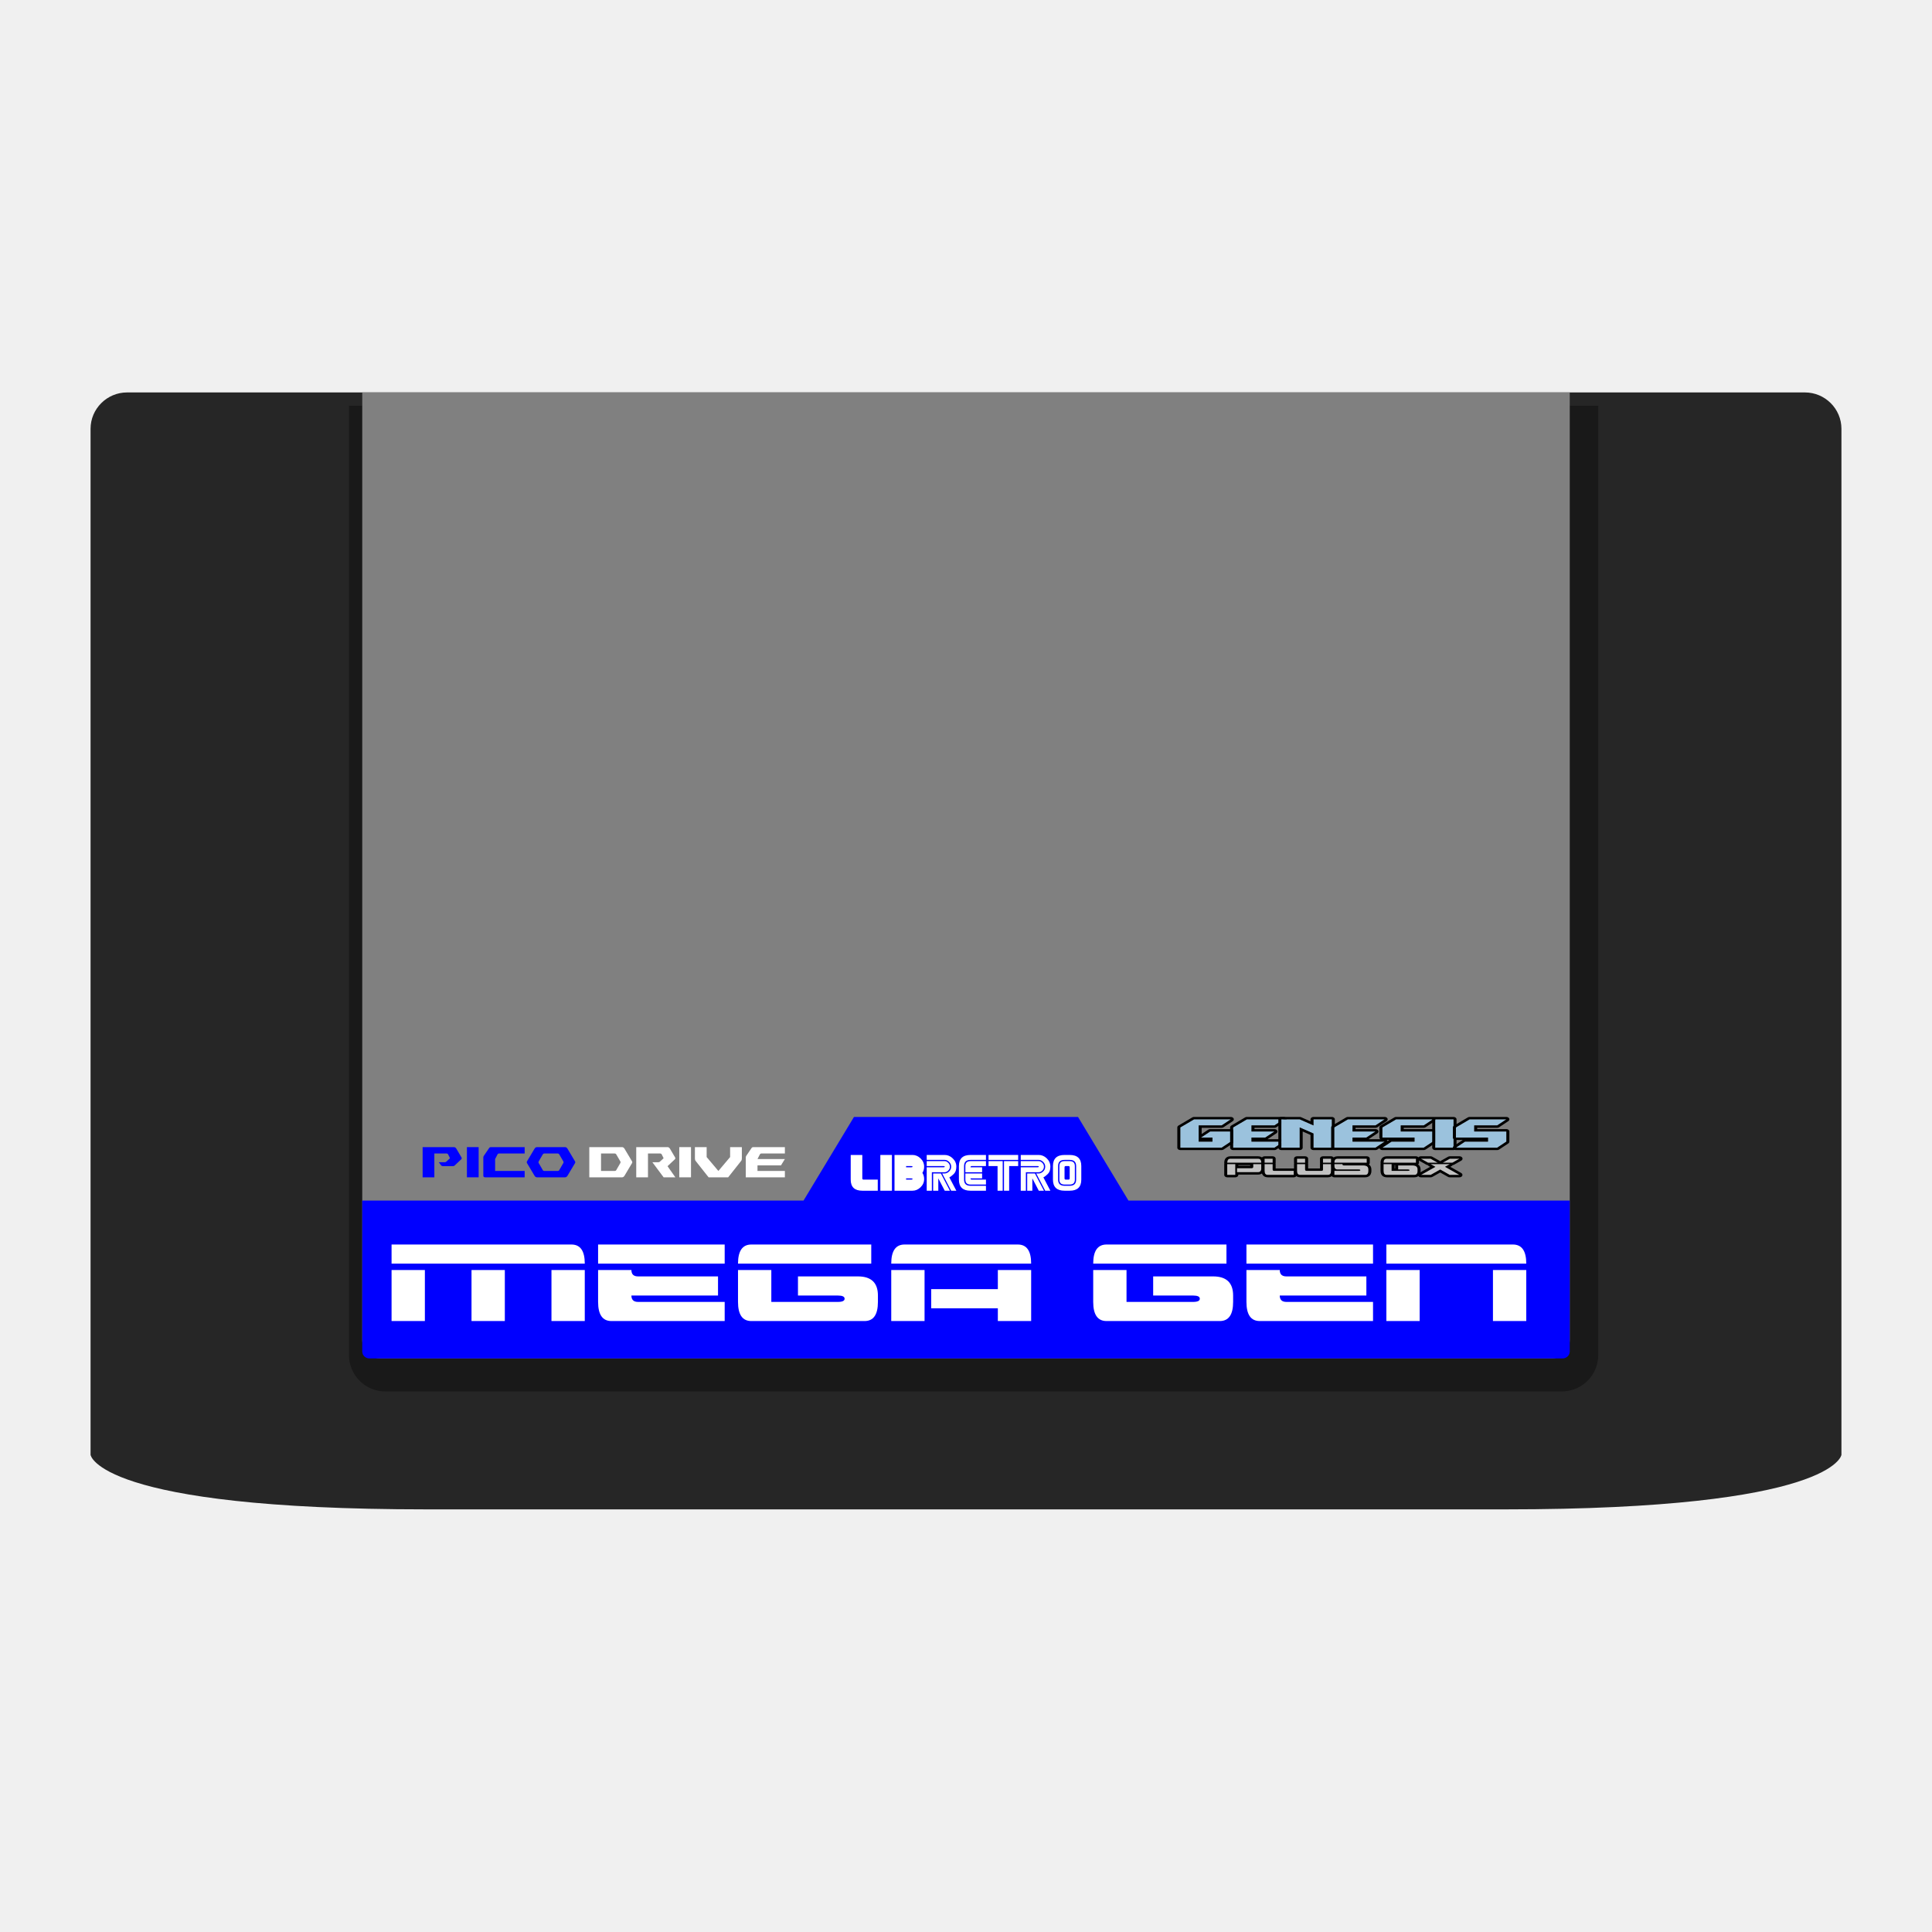
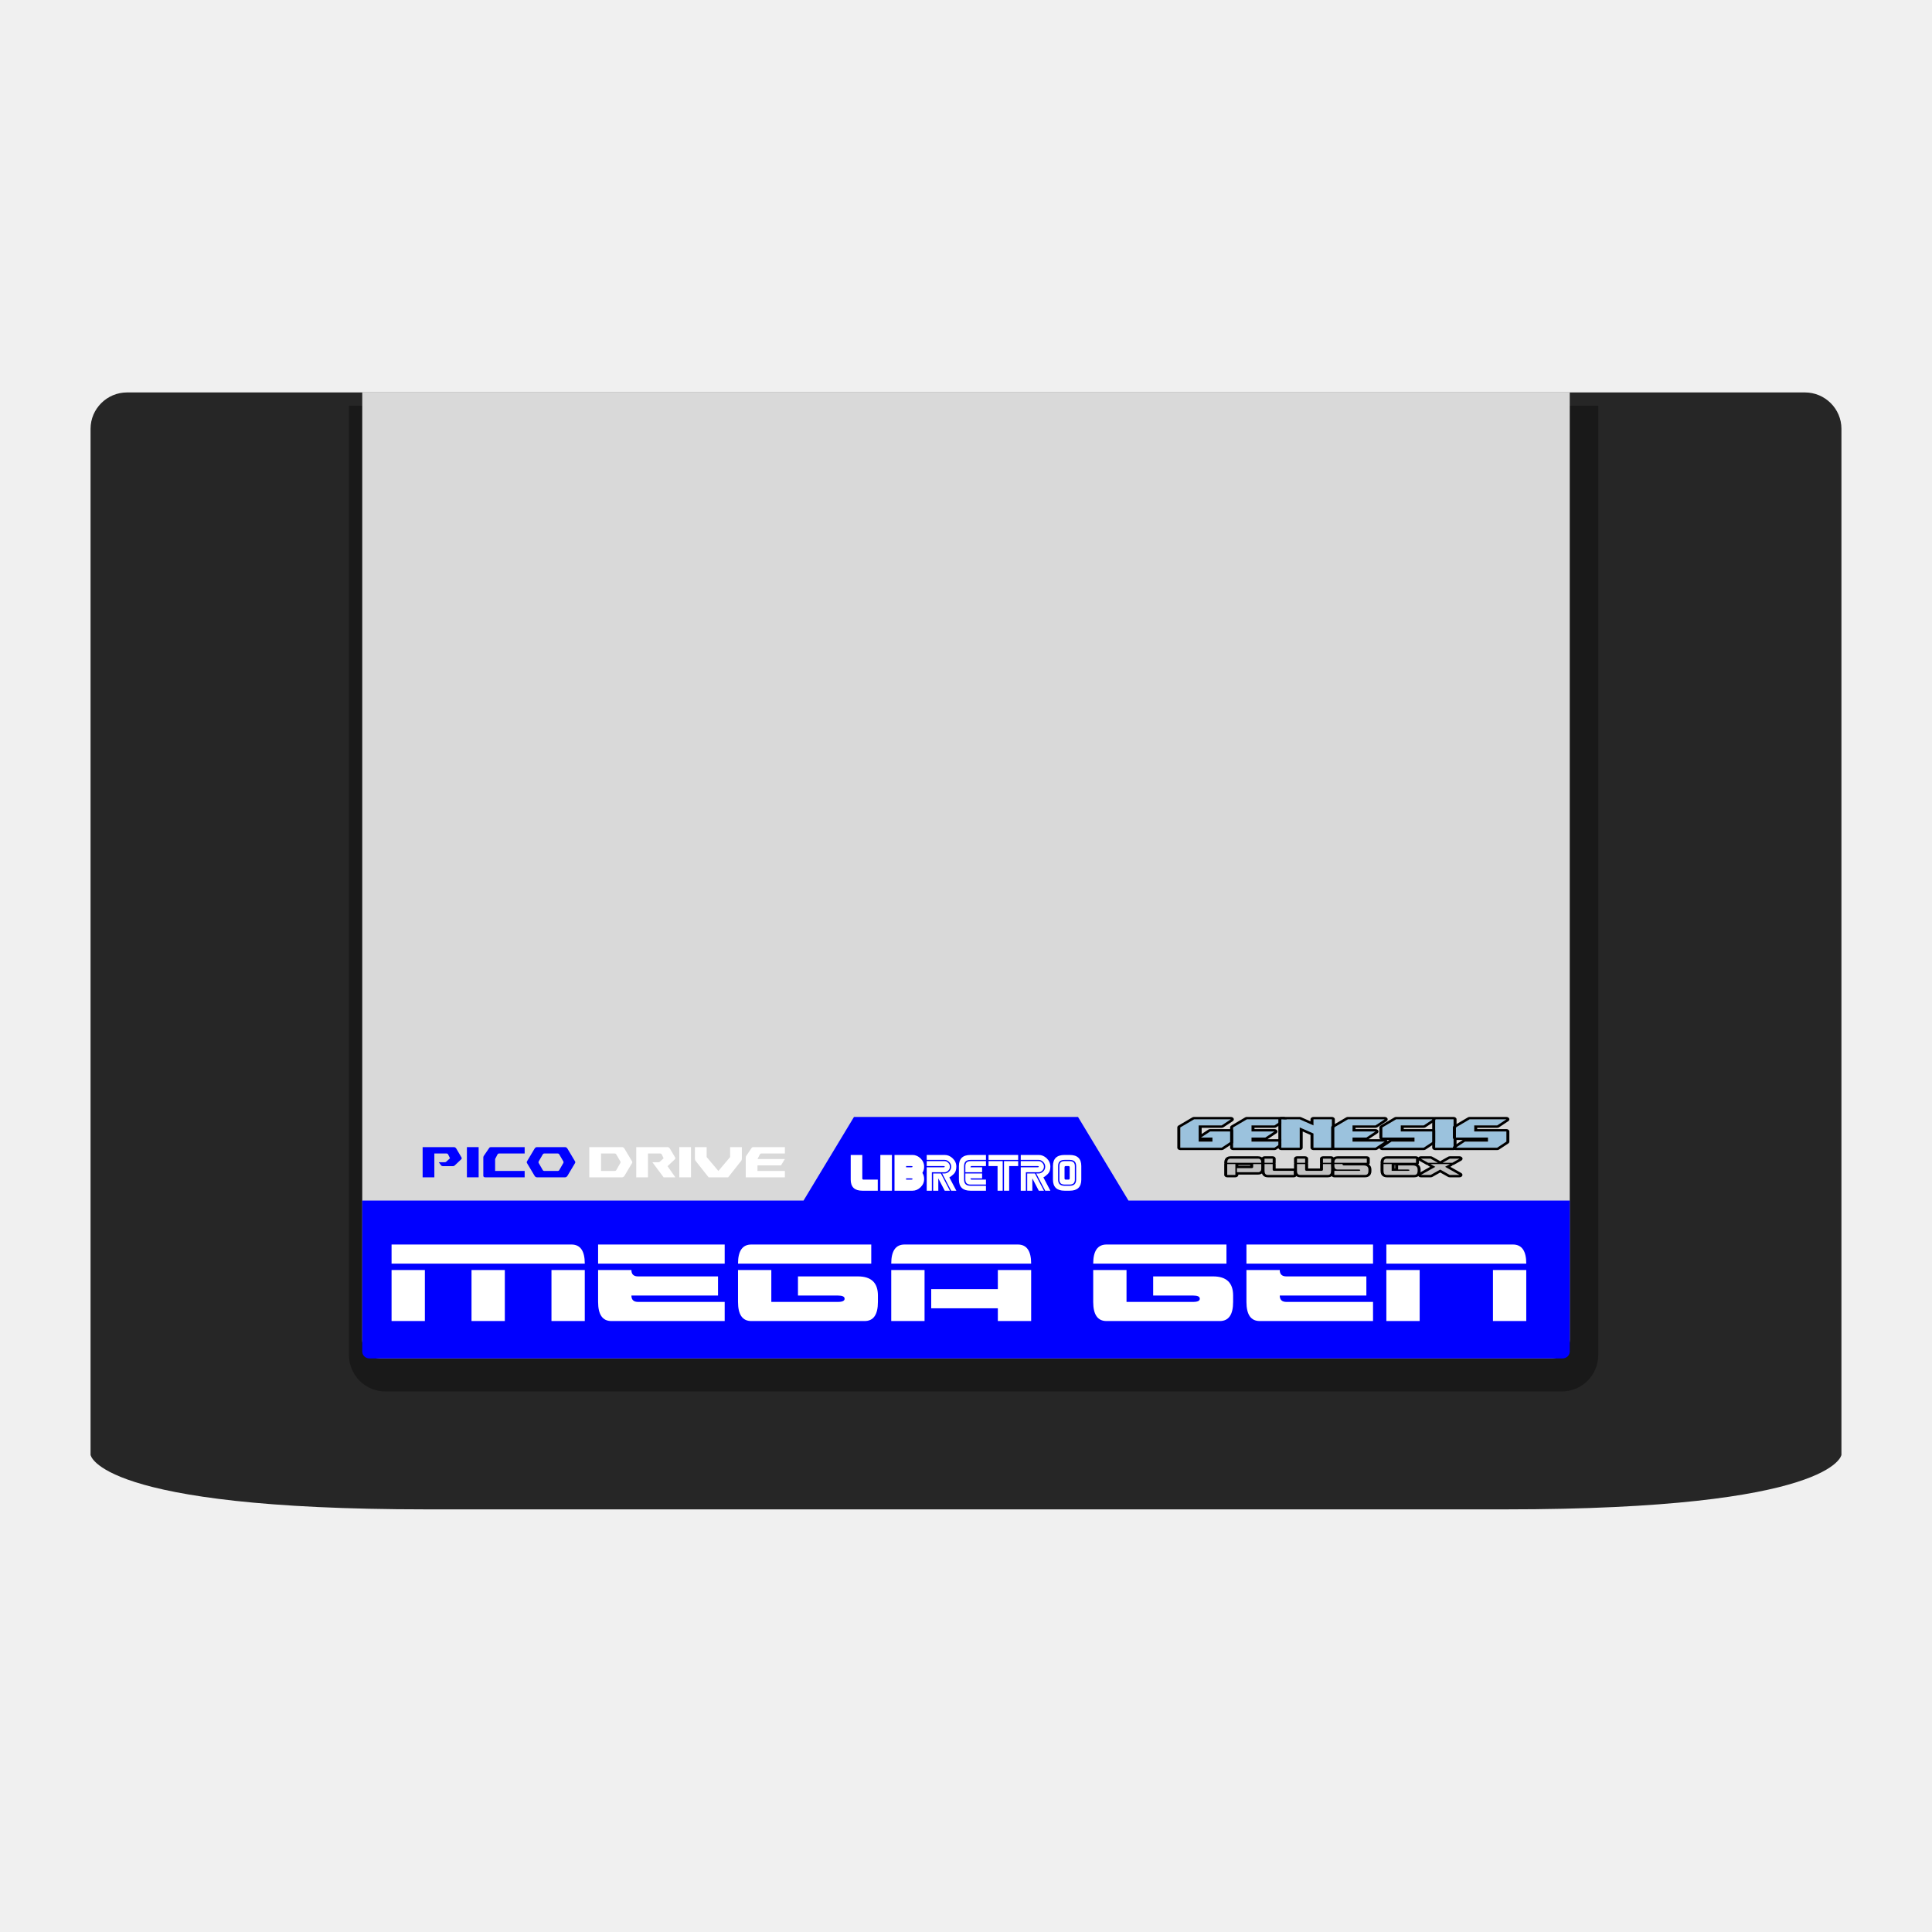
<svg xmlns="http://www.w3.org/2000/svg" viewBox="0 0 341.333 341.333" height="341.333" width="341.333" xml:space="preserve" id="svg2" version="1.1">
  <defs id="defs6">
    <clipPath id="clipPath18" clipPathUnits="userSpaceOnUse">
      <path id="path16" d="M 0,256 H 256 V 0 H 0 Z" />
    </clipPath>
    <clipPath id="clipPath26" clipPathUnits="userSpaceOnUse">
      <path id="path24" d="M 4,212 H 252 V 48 H 4 Z" />
    </clipPath>
  </defs>
  <g id="g36" transform="matrix(1.333333,0,0,-1.333333,318.8889,69.33334)">
    <path d="m 0,0 h -222.333 c -2.659,0 -4.834,-2.168 -4.834,-4.818 v -135.955 c 0,0 0.906,-7.226 44.545,-7.227 h 142.911 c 43.638,0.001 44.544,7.227 44.544,7.227 V -4.818 C 4.833,-2.168 2.658,0 0,0" style="fill:#262626;fill-opacity:1;fill-rule:nonzero;stroke:none" id="path38" />
  </g>
  <g id="g40" transform="matrix(1.333333,0,0,-1.333333,282.3704,71.684)">
    <path d="m 0,0 h -165.542 v -125.779 c 0,-2.67 2.164,-4.834 4.834,-4.834 H -4.833 c 2.669,0 4.833,2.164 4.833,4.834 z" style="fill:#191919;fill-opacity:1;fill-rule:nonzero;stroke:none" id="path42" />
  </g>
-   <g id="g44" transform="matrix(1.333333,0,0,-1.333333,277.3333,69.33334)">
-     <path d="M 0,0 V -125.541 C 0,-126.897 -1.079,-128 -2.406,-128 h -155.188 c -1.327,0 -2.406,1.103 -2.406,2.459 V 0 H 0" style="fill:#808080;fill-opacity:1;fill-rule:nonzero;stroke:none" id="path46" />
+   <g id="g44" transform="matrix(1.333333,0,0,-1.333333,277.3333,69.33334)" style="font-variant-east_asian:normal;opacity:1;vector-effect:none;fill:#d9d9d9;fill-opacity:1;stroke-width:1;stroke-linecap:butt;stroke-linejoin:miter;stroke-miterlimit:4;stroke-dasharray:none;stroke-dashoffset:0;stroke-opacity:1;stroke:none">
+     <path d="M 0,0 V -125.541 C 0,-126.897 -1.079,-128 -2.406,-128 h -155.188 c -1.327,0 -2.406,1.103 -2.406,2.459 V 0 H 0" style="fill:#d9d9d9;fill-opacity:1;fill-rule:nonzero;stroke:none;font-variant-east_asian:normal;vector-effect:none;stroke-width:1;stroke-linecap:butt;stroke-linejoin:miter;stroke-miterlimit:4;stroke-dasharray:none;stroke-dashoffset:0;stroke-opacity:1" id="path46" />
  </g>
  <g id="g48" transform="matrix(1.333333,0,0,-1.333333,199.3688,212.108)">
    <path d="M 0,0 -6.684,11.081 H -36.369 L -43.053,0 h -58.474 v -20.001 c 0,-0.507 0.43,-0.918 0.959,-0.918 H 57.515 c 0.529,0 0.958,0.411 0.958,0.918 V 0 Z" style="fill:#0000ff;fill-opacity:1;fill-rule:nonzero;stroke:none" id="path50" />
  </g>
  <g id="g52" transform="matrix(1.333333,0,0,-1.333333,167.8217,210.3677)">
    <path d="M 0,0 H -0.683 L -1.536,1.634 V 0 h -0.683 v 2.287 h 1.024 z M 0,3.186 C 0,2.983 -0.075,2.809 -0.225,2.666 -0.375,2.522 -0.527,2.451 -0.683,2.451 H -2.39 V 0 h -0.682 v 3.104 h 2.219 c 0.113,0 0.17,0.027 0.17,0.082 0,0.054 -0.057,0.082 -0.17,0.082 h -2.219 v 0.653 h 2.389 c 0.156,0 0.308,-0.073 0.458,-0.218 C -0.075,3.558 0,3.386 0,3.186 m 0.853,0 C 0.853,2.757 0.739,2.433 0.509,2.214 0.28,1.994 0.085,1.846 -0.074,1.77 L 0.853,0 H 0.171 l -1.195,2.287 h 0.341 c 0.201,0 0.394,0.088 0.578,0.264 0.184,0.177 0.276,0.388 0.276,0.635 0,0.243 -0.092,0.454 -0.276,0.632 -0.184,0.178 -0.377,0.266 -0.578,0.266 h -2.389 v 0.654 h 2.389 c 0.391,0 0.745,-0.152 1.061,-0.457 0.317,-0.305 0.475,-0.67 0.475,-1.095" style="fill:#ffffff;fill-opacity:1;fill-rule:nonzero;stroke:none" id="path54" />
  </g>
  <g id="g56" transform="matrix(1.333333,0,0,-1.333333,169.4148,206.0109)">
    <path d="M 0,0 C 0,0.98 0.512,1.47 1.536,1.47 H 3.584 V 0.817 H 1.536 C 0.967,0.817 0.683,0.545 0.683,0 v -1.797 c 0,-0.545 0.284,-0.817 0.853,-0.817 H 3.584 V -3.268 H 1.536 C 0.512,-3.268 0,-2.777 0,-1.797 Z" style="fill:#ffffff;fill-opacity:1;fill-rule:nonzero;stroke:none" id="path58" />
  </g>
  <g id="g60" transform="matrix(1.333333,0,0,-1.333333,170.5527,207.1001)">
    <path d="M 0,0 V 0.817 C 0,1.253 0.228,1.47 0.683,1.47 H 2.731 V 0.817 H 0.853 C 0.74,0.817 0.683,0.762 0.683,0.654 H 2.219 V 0 Z" style="fill:#ffffff;fill-opacity:1;fill-rule:nonzero;stroke:none" id="path62" />
  </g>
  <g id="g64" transform="matrix(1.333333,0,0,-1.333333,170.5527,207.318)">
    <path d="M 0,0 H 2.219 V -0.654 H 0.683 c 0,-0.108 0.057,-0.163 0.17,-0.163 H 2.731 V -1.47 H 0.683 C 0.228,-1.47 0,-1.253 0,-0.817 Z" style="fill:#ffffff;fill-opacity:1;fill-rule:nonzero;stroke:none" id="path66" />
  </g>
  <g id="g68" transform="matrix(1.333333,0,0,-1.333333,177.3803,205.1396)">
    <path d="M 0,0 H 1.878 V -0.654 H 0.683 V -3.921 H 0 Z m -0.171,0 v -3.921 h -0.682 v 3.267 H -2.048 V 0 Z m 2.049,0.163 h -3.926 v 0.654 h 3.926 z" style="fill:#ffffff;fill-opacity:1;fill-rule:nonzero;stroke:none" id="path70" />
  </g>
  <g id="g72" transform="matrix(1.333333,0,0,-1.333333,184.4353,210.3677)">
    <path d="M 0,0 H -0.683 L -1.536,1.634 V 0 h -0.683 v 2.287 h 1.024 z M 0,3.186 C 0,2.983 -0.075,2.809 -0.225,2.666 -0.375,2.522 -0.527,2.451 -0.683,2.451 H -2.39 V 0 h -0.682 v 3.104 h 2.219 c 0.113,0 0.17,0.027 0.17,0.082 0,0.054 -0.057,0.082 -0.17,0.082 h -2.219 v 0.653 h 2.389 c 0.156,0 0.308,-0.073 0.458,-0.218 C -0.075,3.558 0,3.386 0,3.186 m 0.853,0 C 0.853,2.757 0.739,2.433 0.509,2.214 0.28,1.994 0.085,1.846 -0.074,1.77 L 0.853,0 H 0.171 l -1.195,2.287 h 0.341 c 0.201,0 0.394,0.088 0.578,0.264 0.184,0.177 0.276,0.388 0.276,0.635 0,0.243 -0.092,0.454 -0.276,0.632 -0.184,0.178 -0.377,0.266 -0.578,0.266 h -2.389 v 0.654 h 2.389 c 0.391,0 0.745,-0.152 1.061,-0.457 0.317,-0.305 0.475,-0.67 0.475,-1.095" style="fill:#ffffff;fill-opacity:1;fill-rule:nonzero;stroke:none" id="path74" />
  </g>
  <g id="g76" transform="matrix(1.333333,0,0,-1.333333,188.9869,206.2288)">
    <path d="M 0,0 C 0,0.109 -0.057,0.163 -0.171,0.163 H -0.512 C -0.626,0.163 -0.683,0.109 -0.683,0 v -1.47 c 0,-0.109 0.057,-0.164 0.171,-0.164 h 0.341 C -0.057,-1.634 0,-1.579 0,-1.47 Z M 0.683,0.163 V -1.634 C 0.683,-2.069 0.455,-2.287 0,-2.287 h -0.683 c -0.455,0 -0.682,0.218 -0.682,0.653 v 1.797 c 0,0.436 0.227,0.654 0.682,0.654 H 0 c 0.455,0 0.683,-0.218 0.683,-0.654 m 0.17,0 C 0.853,0.708 0.569,0.98 0,0.98 h -0.683 c -0.569,0 -0.853,-0.272 -0.853,-0.817 v -1.797 c 0,-0.544 0.284,-0.817 0.853,-0.817 H 0 c 0.569,0 0.853,0.273 0.853,0.817 z m 0.683,0 v -1.797 c 0,-0.98 -0.512,-1.47 -1.536,-1.47 h -0.683 c -1.024,0 -1.536,0.49 -1.536,1.47 v 1.797 c 0,0.981 0.512,1.471 1.536,1.471 H 0 c 1.024,0 1.536,-0.49 1.536,-1.471" style="fill:#ffffff;fill-opacity:1;fill-rule:nonzero;stroke:none" id="path78" />
  </g>
  <g id="g80" transform="matrix(1.333333,0,0,-1.333333,152.574,208.4072)">
    <path d="M 0,0 C -0.114,0 -0.171,0.054 -0.171,0.163 V 3.268 H -1.707 V 0 c 0,-0.98 0.512,-1.47 1.536,-1.47 H 1.878 V 0 Z" style="fill:#ffffff;fill-opacity:1;fill-rule:nonzero;stroke:none" id="path82" />
  </g>
  <path d="m 155.532,210.368 h 2.048 v -6.317 h -2.048 z" style="fill:#ffffff;fill-opacity:1;fill-rule:nonzero;stroke:none;stroke-width:1.333" id="path84" />
  <g id="g86" transform="matrix(1.333333,0,0,-1.333333,160.9943,206.2288)">
    <path d="M 0,0 H -0.683 V 0.163 H 0 C 0.114,0.163 0.171,0.136 0.171,0.082 0.171,0.027 0.114,0 0,0 M 0,-1.634 H -0.683 V -1.47 H 0 c 0.114,0 0.171,-0.028 0.171,-0.082 C 0.171,-1.607 0.114,-1.634 0,-1.634 M 1.707,0.082 C 1.707,0.506 1.549,0.871 1.232,1.176 0.915,1.481 0.561,1.634 0.171,1.634 h -2.39 v -4.738 h 2.39 c 0.39,0 0.744,0.152 1.061,0.457 0.317,0.305 0.475,0.67 0.475,1.095 0,0.308 -0.078,0.579 -0.233,0.811 0.155,0.233 0.233,0.507 0.233,0.823" style="fill:#ffffff;fill-opacity:1;fill-rule:nonzero;stroke:none" id="path88" />
  </g>
  <path d="m 97.429,224.38 h 5.885 v 9.013 h -5.885 z m -14.125,0 h 5.885 v 9.013 h -5.885 z m -14.125,0 h 5.885 v 9.013 h -5.885 z m 0,-1.127 v -3.38 H 100.96 c 1.569,0 2.355,1.127 2.355,3.38 z" style="fill:#ffffff;fill-opacity:1;fill-rule:nonzero;stroke:none;stroke-width:1.333" id="path90" />
  <g id="g92" transform="matrix(1.333333,0,0,-1.333333,105.6683,230.0129)">
    <path d="M 0,0 V 4.225 H 4.414 C 4.414,3.662 4.708,3.38 5.297,3.38 H 15.89 V 0.845 H 4.414 C 4.414,0.282 4.708,0 5.297,0 H 16.773 V -2.535 H 1.766 C 0.589,-2.535 0,-1.69 0,0 M 0,7.605 H 16.773 V 5.07 H 0 Z" style="fill:#ffffff;fill-opacity:1;fill-rule:nonzero;stroke:none" id="path94" />
  </g>
  <g id="g96" transform="matrix(1.333333,0,0,-1.333333,130.3867,230.0129)">
    <path d="M 0,0 V 4.225 H 4.414 V 0 h 8.828 c 0.589,0 0.883,0.141 0.883,0.423 0,0.281 -0.294,0.422 -0.883,0.422 H 7.945 V 3.38 h 7.945 c 1.766,0 2.649,-0.845 2.649,-2.535 V 0 c 0,-1.69 -0.589,-2.535 -1.766,-2.535 H 1.766 C 0.589,-2.535 0,-1.69 0,0 m 0,5.07 c 0,1.69 0.589,2.535 1.766,2.535 h 15.89 V 5.07 Z" style="fill:#ffffff;fill-opacity:1;fill-rule:nonzero;stroke:none" id="path98" />
  </g>
  <g id="g100" transform="matrix(1.333333,0,0,-1.333333,176.2923,233.3929)">
    <path d="M 0,0 V 1.69 H -8.828 V 4.225 H 0 V 6.76 H 4.414 V 0 Z m -14.125,6.76 h 4.414 V 0 h -4.414 z m 0,0.845 c 0,1.69 0.589,2.535 1.766,2.535 H 2.648 c 1.177,0 1.766,-0.845 1.766,-2.535 z" style="fill:#ffffff;fill-opacity:1;fill-rule:nonzero;stroke:none" id="path102" />
  </g>
  <g id="g104" transform="matrix(1.333333,0,0,-1.333333,193.1411,230.0129)">
    <path d="M 0,0 V 4.225 H 4.414 V 0 h 8.828 c 0.589,0 0.883,0.141 0.883,0.423 0,0.281 -0.294,0.422 -0.883,0.422 H 7.945 V 3.38 h 7.945 c 1.766,0 2.649,-0.845 2.649,-2.535 V 0 c 0,-1.69 -0.589,-2.535 -1.766,-2.535 H 1.766 C 0.589,-2.535 0,-1.69 0,0 m 0,5.07 c 0,1.69 0.589,2.535 1.766,2.535 h 15.89 V 5.07 Z" style="fill:#ffffff;fill-opacity:1;fill-rule:nonzero;stroke:none" id="path106" />
  </g>
  <g id="g108" transform="matrix(1.333333,0,0,-1.333333,220.2136,230.0129)">
    <path d="M 0,0 V 4.225 H 4.414 C 4.414,3.662 4.708,3.38 5.297,3.38 H 15.89 V 0.845 H 4.414 C 4.414,0.282 4.708,0 5.297,0 H 16.773 V -2.535 H 1.766 C 0.589,-2.535 0,-1.69 0,0 M 0,7.605 H 16.773 V 5.07 H 0 Z" style="fill:#ffffff;fill-opacity:1;fill-rule:nonzero;stroke:none" id="path110" />
  </g>
  <path d="m 263.765,224.38 h 5.885 v 9.013 h -5.885 z m -18.833,0 h 5.885 v 9.013 h -5.885 z m 0,-1.127 v -3.38 h 22.364 c 1.569,0 2.355,1.127 2.355,3.38 z" style="fill:#ffffff;fill-opacity:1;fill-rule:nonzero;stroke:none;stroke-width:1.333" id="path112" />
  <g id="g114" transform="matrix(1.333333,0,0,-1.333333,218.5381,207.0985)">
    <path d="m 0,0 v 0.538 h 1.936 c 0.143,0 0.214,0.059 0.214,0.179 V 1.076 H 3.226 V 0.538 C 3.226,0.179 3.082,0 2.795,0 Z m -1.29,1.076 h 1.075 V -0.359 H -1.29 Z m 0,0.179 c 0,0.359 0.143,0.538 0.43,0.538 h 3.655 c 0.287,0 0.431,-0.179 0.431,-0.538 z" style="fill:#c2c2c2;fill-opacity:1;fill-rule:nonzero;stroke:none" id="path116" />
  </g>
  <path d="m 218.78,205.848 h 2.097 v 0.109 h -2.097 z m 3.485,-1.564 h -4.873 c -0.259,0 -1.101,0.083 -1.101,1.141 0,0.041 0.007,0.081 0.021,0.119 -0.015,0.039 -0.021,0.079 -0.021,0.12 v 1.913 c 0,0.233 0.236,0.423 0.528,0.423 h 1.433 c 0.292,0 0.528,-0.189 0.528,-0.423 v -0.056 h 3.485 c 0.259,0 1.101,-0.081 1.101,-1.14 V 205.664 c 0,-0.041 -0.007,-0.081 -0.021,-0.12 0.015,-0.037 0.021,-0.077 0.021,-0.119 0,-1.059 -0.843,-1.141 -1.101,-1.141 m -4.013,3.293 h -1.433 V 205.664 h 1.433 z m 4.587,-1.913 v 0.717 c 0,0.479 -0.191,0.717 -0.573,0.717 h -3.727 v -0.717 h 2.58 c 0.192,0 0.287,-0.08 0.287,-0.239 V 205.664 h 1.433 m -0.573,-0.957 c 0.383,0 0.573,0.24 0.573,0.719 h -6.02 c 0,-0.479 0.191,-0.719 0.573,-0.719 h 4.873" style="fill:#000000;fill-opacity:1;fill-rule:nonzero;stroke:none;stroke-width:1.333" id="path118" />
  <g id="g120" transform="matrix(1.333333,0,0,-1.333333,223.9861,207.5769)">
    <path d="M 0,0 C -0.287,0 -0.43,0.179 -0.43,0.538 V 1.435 H 0.645 V 0.718 c 0,-0.12 0.071,-0.18 0.215,-0.18 H 3.44 V 0 Z M 0.645,1.614 H -0.43 v 0.539 h 1.075 z" style="fill:#c2c2c2;fill-opacity:1;fill-rule:nonzero;stroke:none" id="path122" />
  </g>
  <g id="g124" transform="matrix(1.333333,0,0,-1.333333,224.8461,204.2841)">
    <path d="m 0,0 h -1.075 c -0.219,0 -0.396,-0.142 -0.396,-0.317 v -0.539 c 0,-0.031 0.005,-0.061 0.016,-0.089 -0.011,-0.029 -0.016,-0.059 -0.016,-0.09 v -0.897 c 0,-0.793 0.632,-0.855 0.826,-0.855 h 3.44 c 0.219,0 0.396,0.142 0.396,0.317 v 0.538 c 0,0.176 -0.177,0.318 -0.396,0.318 H 0.396 v 0.579 c 0,0.031 -0.006,0.061 -0.016,0.09 0.01,0.028 0.016,0.058 0.016,0.089 v 0.539 C 0.396,-0.142 0.219,0 0,0 m 0,-1.035 v -0.717 c 0,-0.12 0.071,-0.18 0.215,-0.18 h 2.58 V -2.47 h -3.44 c -0.287,0 -0.43,0.18 -0.43,0.538 v 0.897 H 0 m 0,0.179 h -1.075 v 0.539 H 0 Z" style="fill:#000000;fill-opacity:1;fill-rule:nonzero;stroke:none" id="path126" />
  </g>
  <path d="m 233.735,204.707 h 1.433 v 0.719 h -1.433 z m -4.015,2.871 c -0.381,0 -0.573,-0.239 -0.573,-0.717 v -1.196 h 1.433 v 0.956 c 0,0.16 0.096,0.24 0.287,0.24 h 2.581 c 0.191,0 0.287,-0.08 0.287,-0.24 v -0.956 h 1.433 v 1.196 c 0,0.479 -0.192,0.717 -0.573,0.717 z m 0.86,-2.152 h -1.433 v -0.719 h 1.433 z" style="fill:#c2c2c2;fill-opacity:1;fill-rule:nonzero;stroke:none;stroke-width:1.333" id="path128" />
  <g id="g130" transform="matrix(1.333333,0,0,-1.333333,235.1676,204.2841)">
    <path d="m 0,0 h -1.075 c -0.219,0 -0.396,-0.142 -0.396,-0.317 v -0.539 c 0,-0.031 0.005,-0.061 0.016,-0.089 -0.011,-0.029 -0.016,-0.059 -0.016,-0.09 v -0.579 h -1.573 v 0.579 c 0,0.031 -0.006,0.061 -0.016,0.09 0.01,0.028 0.016,0.058 0.016,0.089 v 0.539 C -3.044,-0.142 -3.222,0 -3.44,0 h -1.076 c -0.218,0 -0.396,-0.142 -0.396,-0.317 v -0.539 c 0,-0.031 0.006,-0.061 0.016,-0.089 -0.01,-0.029 -0.016,-0.059 -0.016,-0.09 v -0.897 c 0,-0.793 0.633,-0.855 0.827,-0.855 h 3.655 c 0.194,0 0.826,0.062 0.826,0.855 v 0.897 c 0,0.031 -0.006,0.061 -0.016,0.09 0.01,0.028 0.016,0.058 0.016,0.089 v 0.539 C 0.396,-0.142 0.219,0 0,0 M 0,-1.035 V -1.932 C 0,-2.29 -0.143,-2.47 -0.43,-2.47 h -3.655 c -0.287,0 -0.431,0.18 -0.431,0.538 v 0.897 h 1.076 v -0.717 c 0,-0.12 0.071,-0.18 0.214,-0.18 h 1.936 c 0.143,0 0.215,0.06 0.215,0.18 v 0.717 H 0 m -3.44,0.179 h -1.075 v 0.539 h 1.075 z m 3.44,0 h -1.075 v 0.539 H 0 Z" style="fill:#000000;fill-opacity:1;fill-rule:nonzero;stroke:none" id="path132" />
  </g>
  <g id="g134" transform="matrix(1.333333,0,0,-1.333333,235.7403,205.9028)">
    <path d="M 0,0 V 0.179 H 1.075 C 1.075,0.059 1.147,0 1.29,0 h 2.581 c 0.43,0 0.645,-0.18 0.645,-0.538 v -0.18 c 0,-0.358 -0.144,-0.538 -0.431,-0.538 H 0 v 0.538 h 3.226 c 0.143,0 0.214,0.03 0.214,0.09 0,0.06 -0.071,0.09 -0.214,0.09 H 0.43 C 0.143,-0.538 0,-0.359 0,0 M 0,0.358 C 0,0.717 0.143,0.897 0.43,0.897 H 4.301 V 0.358 Z" style="fill:#c2c2c2;fill-opacity:1;fill-rule:nonzero;stroke:none" id="path136" />
  </g>
  <g id="g138" transform="matrix(1.333333,0,0,-1.333333,241.4747,204.2841)">
    <path d="m 0,0 h -3.871 c -0.193,0 -0.826,-0.062 -0.826,-0.856 0,-0.031 0.006,-0.061 0.016,-0.089 -0.01,-0.029 -0.016,-0.059 -0.016,-0.09 v -0.179 c 0,-0.213 0.046,-0.373 0.116,-0.493 -0.072,-0.058 -0.116,-0.137 -0.116,-0.225 V -2.47 c 0,-0.175 0.177,-0.317 0.396,-0.317 h 4.086 c 0.193,0 0.826,0.062 0.826,0.855 v 0.18 c 0,0.295 -0.118,0.524 -0.332,0.671 0.072,0.057 0.117,0.137 0.117,0.225 v 0.539 C 0.396,-0.142 0.219,0 0,0 m -3.226,-1.035 c 0,-0.12 0.072,-0.179 0.215,-0.179 h 2.581 c 0.43,0 0.645,-0.18 0.645,-0.538 v -0.18 c 0,-0.358 -0.144,-0.538 -0.43,-0.538 h -4.086 v 0.538 h 3.226 c 0.143,0 0.215,0.03 0.215,0.09 0,0.06 -0.072,0.09 -0.215,0.09 h -2.796 c -0.286,0 -0.43,0.179 -0.43,0.538 v 0.179 h 1.075 M 0,-0.317 v -0.539 h -4.301 c 0,0.359 0.144,0.539 0.43,0.539 H 0" style="fill:#000000;fill-opacity:1;fill-rule:nonzero;stroke:none" id="path140" />
  </g>
  <g id="g142" transform="matrix(1.333333,0,0,-1.333333,244.432,206.8597)">
    <path d="M 0,0 V 0.897 H 1.075 V 0 H 3.226 C 3.369,0 3.44,0.03 3.44,0.09 3.44,0.149 3.369,0.18 3.226,0.18 H 1.935 v 0.538 h 1.936 c 0.43,0 0.645,-0.18 0.645,-0.538 V 0 c 0,-0.359 -0.144,-0.538 -0.431,-0.538 H 0.43 C 0.143,-0.538 0,-0.359 0,0 M 0,1.076 C 0,1.435 0.143,1.614 0.43,1.614 H 4.301 V 1.076 Z" style="fill:#c2c2c2;fill-opacity:1;fill-rule:nonzero;stroke:none" id="path144" />
  </g>
  <g id="g146" transform="matrix(1.333333,0,0,-1.333333,246.3937,205.8483)">
    <path d="M 0,0 H 0.071 C 0.069,-0.013 0.068,-0.027 0.068,-0.041 v -0.4 H 0 Z m 2.83,1.173 h -3.871 c -0.194,0 -0.826,-0.062 -0.826,-0.856 0,-0.031 0.005,-0.061 0.016,-0.089 -0.011,-0.029 -0.016,-0.059 -0.016,-0.09 v -0.897 c 0,-0.793 0.632,-0.855 0.826,-0.855 h 3.655 c 0.194,0 0.826,0.062 0.826,0.855 v 0.18 c 0,0.295 -0.117,0.524 -0.332,0.671 0.073,0.057 0.118,0.137 0.118,0.225 v 0.539 c 0,0.175 -0.178,0.317 -0.396,0.317 M -0.396,0.138 v -0.897 h 2.15 c 0.144,0 0.215,0.03 0.215,0.09 0,0.06 -0.071,0.09 -0.215,0.09 h -1.29 v 0.538 h 1.935 c 0.431,0 0.645,-0.18 0.645,-0.538 v -0.18 c 0,-0.358 -0.143,-0.537 -0.43,-0.537 h -3.655 c -0.287,0 -0.43,0.179 -0.43,0.537 v 0.897 h 1.075 M 2.83,0.856 V 0.317 h -4.301 c 0,0.359 0.143,0.539 0.43,0.539 H 2.83" style="fill:#000000;fill-opacity:1;fill-rule:nonzero;stroke:none" id="path148" />
  </g>
  <g id="g150" transform="matrix(1.333333,0,0,-1.333333,256.1465,204.7072)">
    <path d="M 0,0 H 1.29 L 0.331,-0.539 h -1.287 z m -0.013,-2.152 -1.262,0.709 -1.263,-0.709 h -1.289 l 1.907,1.073 -0.642,0.361 H 0.012 L -0.63,-1.079 1.277,-2.152 Z M -2.882,-0.539 -3.84,0 h 1.29 l 0.955,-0.539 z" style="fill:#c2c2c2;fill-opacity:1;fill-rule:nonzero;stroke:none" id="path152" />
  </g>
  <g id="g154" transform="matrix(1.333333,0,0,-1.333333,256.1624,206.0871)">
    <path d="m 0,0 h 0.004 z m 1.278,0.718 h 0.004 z m 0,0.634 h -1.29 c -0.081,0 -0.161,-0.02 -0.228,-0.058 L -1.195,0.756 C -1.231,0.736 -1.262,0.711 -1.287,0.684 -1.312,0.711 -1.343,0.736 -1.379,0.756 L -2.334,1.294 C -2.401,1.332 -2.48,1.352 -2.562,1.352 h -1.29 c -0.173,0 -0.326,-0.09 -0.378,-0.222 -0.052,-0.132 0.009,-0.275 0.151,-0.355 l 0.958,-0.538 c 0.056,-0.032 0.122,-0.051 0.19,-0.056 0.028,-0.049 0.072,-0.091 0.129,-0.123 l 0.181,-0.102 -1.446,-0.814 c -0.141,-0.079 -0.202,-0.223 -0.15,-0.355 0.052,-0.132 0.205,-0.222 0.378,-0.222 h 1.29 c 0.081,0 0.16,0.02 0.227,0.058 l 1.035,0.582 1.035,-0.582 c 0.067,-0.038 0.146,-0.058 0.227,-0.058 h 1.29 c 0.173,0 0.326,0.09 0.378,0.222 0.052,0.132 -0.009,0.276 -0.15,0.355 L 0.047,-0.044 0.228,0.058 C 0.285,0.09 0.329,0.132 0.357,0.181 0.425,0.186 0.491,0.205 0.547,0.237 L 1.505,0.775 C 1.647,0.855 1.708,0.998 1.656,1.13 1.604,1.262 1.451,1.352 1.278,1.352 M 0,0.317 -0.642,-0.044 1.265,-1.117 h -1.29 l -1.262,0.709 -1.262,-0.709 h -1.29 l 1.907,1.073 -0.642,0.361 H 0 m -2.562,0.718 0.956,-0.539 h -1.287 l -0.959,0.539 h 1.29 m 3.84,0 L 0.32,0.496 h -1.287 l 0.955,0.539 h 1.29" style="fill:#000000;fill-opacity:1;fill-rule:nonzero;stroke:none" id="path156" />
  </g>
  <g id="g158" transform="matrix(1.333333,0,0,-1.333333,208.528,202.7671)">
    <path d="M 0,0 V 2.684 L 1.826,3.758 H 6.694 L 5.477,2.953 H 2.434 V 0.805 H 4.26 V 1.342 H 2.738 L 3.955,2.147 H 6.694 V 0.805 L 5.477,0 Z" style="fill:#9bc2dd;fill-opacity:1;fill-rule:nonzero;stroke:none" id="path160" />
  </g>
  <g id="g162" transform="matrix(1.333333,0,0,-1.333333,217.4532,198.1795)">
    <path d="M 0,0 H 0.004 Z M 0.004,0.635 H 0 -4.868 c -0.085,0 -0.167,-0.022 -0.235,-0.062 L -6.928,-0.501 C -7.03,-0.56 -7.09,-0.655 -7.09,-0.756 v -2.685 c 0,-0.175 0.177,-0.317 0.396,-0.317 h 5.477 c 0.092,0 0.181,0.026 0.252,0.073 l 1.217,0.805 c 0.091,0.06 0.144,0.15 0.144,0.245 v 1.342 c 0,0.175 -0.177,0.317 -0.396,0.317 h -2.738 c -0.092,0 -0.182,-0.026 -0.253,-0.073 l -0.873,-0.577 v 0.821 h 2.647 c 0.092,0 0.181,0.025 0.252,0.072 l 1.203,0.796 c 0.097,0.058 0.16,0.15 0.16,0.254 0,0.176 -0.175,0.318 -0.394,0.318 M 0,0.317 -1.217,-0.488 H -4.26 v -2.147 h 1.826 v 0.536 h -1.521 l 1.217,0.806 H 0 v -1.342 l -1.217,-0.806 h -5.477 v 2.685 l 1.826,1.073 H 0 m 0,0 h 0.004" style="fill:#000000;fill-opacity:1;fill-rule:nonzero;stroke:none" id="path164" />
  </g>
  <g id="g166" transform="matrix(1.333333,0,0,-1.333333,217.8589,202.7671)">
    <path d="M 0,0 V 2.684 L 1.826,3.758 H 6.694 L 5.477,2.953 H 2.434 V 2.147 H 5.477 L 4.26,1.342 H 2.434 V 0.805 h 4.26 L 5.477,0 Z" style="fill:#9bc2dd;fill-opacity:1;fill-rule:nonzero;stroke:none" id="path168" />
  </g>
  <g id="g170" transform="matrix(1.333333,0,0,-1.333333,226.7841,198.1795)">
    <path d="M 0,0 H 0.004 Z M 0.004,0.635 H 0 -4.868 c -0.085,0 -0.167,-0.022 -0.235,-0.062 L -6.928,-0.501 C -7.03,-0.56 -7.09,-0.655 -7.09,-0.756 v -2.685 c 0,-0.175 0.177,-0.317 0.396,-0.317 h 5.477 c 0.092,0 0.181,0.026 0.252,0.073 l 1.217,0.805 c 0.129,0.085 0.177,0.226 0.121,0.352 -0.057,0.126 -0.206,0.21 -0.373,0.21 h -2.144 l 1.165,0.77 c 0.097,0.058 0.16,0.151 0.16,0.255 0,0.175 -0.175,0.317 -0.394,0.317 h -0.004 -2.647 v 0.171 h 2.647 c 0.092,0 0.181,0.025 0.252,0.072 l 1.203,0.796 c 0.097,0.058 0.16,0.15 0.16,0.254 0,0.176 -0.175,0.318 -0.394,0.318 m -1.221,-1.928 h 0.004 M 0,0.317 -1.217,-0.488 H -4.26 v -0.805 h 3.043 L -2.434,-2.099 H -4.26 V -2.635 H 0 l -1.217,-0.806 h -5.477 v 2.685 l 1.826,1.073 H 0 m 0,0 h 0.004" style="fill:#000000;fill-opacity:1;fill-rule:nonzero;stroke:none" id="path172" />
  </g>
  <g id="g174" transform="matrix(1.333333,0,0,-1.333333,226.3784,202.7671)">
    <path d="M 0,0 V 3.758 H 2.434 L 4.26,2.953 V 3.758 H 6.694 V 0 H 4.26 V 1.879 L 2.434,2.684 V 0 Z" style="fill:#9bc2dd;fill-opacity:1;fill-rule:nonzero;stroke:none" id="path176" />
  </g>
  <g id="g178" transform="matrix(1.333333,0,0,-1.333333,235.3036,197.3333)">
    <path d="M 0,0 H -2.434 C -2.653,0 -2.83,-0.142 -2.83,-0.317 v -0.269 l -1.239,0.547 C -4.127,-0.014 -4.193,0 -4.26,0 H -6.694 C -6.913,0 -7.09,-0.142 -7.09,-0.317 v -3.758 c 0,-0.176 0.177,-0.318 0.396,-0.318 h 2.434 c 0.219,0 0.396,0.142 0.396,0.318 v 2.147 l 1.034,-0.456 v -1.691 c 0,-0.176 0.177,-0.318 0.396,-0.318 H 0 c 0.219,0 0.396,0.142 0.396,0.318 v 3.758 C 0.396,-0.142 0.219,0 0,0 m 0,-0.317 v -3.758 h -2.434 v 1.879 l -1.826,0.805 v -2.684 h -2.434 v 3.758 h 2.434 l 1.826,-0.806 v 0.806 H 0" style="fill:#000000;fill-opacity:1;fill-rule:nonzero;stroke:none" id="path180" />
  </g>
  <g id="g182" transform="matrix(1.333333,0,0,-1.333333,235.7092,202.7671)">
    <path d="M 0,0 V 2.684 L 1.826,3.758 H 6.694 L 5.477,2.953 H 2.434 V 2.147 H 5.477 L 4.26,1.342 H 2.434 V 0.805 h 4.26 L 5.477,0 Z" style="fill:#9bc2dd;fill-opacity:1;fill-rule:nonzero;stroke:none" id="path184" />
  </g>
  <g id="g186" transform="matrix(1.333333,0,0,-1.333333,244.6344,198.1795)">
    <path d="M 0,0 H 0.004 Z M 0.004,0.635 H 0 -4.868 c -0.085,0 -0.167,-0.022 -0.235,-0.062 L -6.928,-0.501 C -7.03,-0.56 -7.09,-0.655 -7.09,-0.756 v -2.685 c 0,-0.175 0.177,-0.317 0.396,-0.317 h 5.477 c 0.092,0 0.181,0.026 0.252,0.073 l 1.217,0.805 c 0.129,0.085 0.177,0.226 0.121,0.352 -0.057,0.126 -0.206,0.21 -0.373,0.21 h -2.144 l 1.165,0.77 c 0.097,0.058 0.16,0.151 0.16,0.255 0,0.175 -0.175,0.317 -0.394,0.317 h -0.004 -2.647 v 0.171 h 2.647 c 0.092,0 0.181,0.025 0.252,0.072 l 1.203,0.796 c 0.097,0.058 0.16,0.15 0.16,0.254 0,0.176 -0.175,0.318 -0.394,0.318 m -1.221,-1.928 h 0.004 M 0,0.317 -1.217,-0.488 H -4.26 v -0.805 h 3.043 L -2.434,-2.099 H -4.26 V -2.635 H 0 l -1.217,-0.806 h -5.477 v 2.685 l 1.826,1.073 H 0 m 0,0 h 0.004" style="fill:#000000;fill-opacity:1;fill-rule:nonzero;stroke:none" id="path188" />
  </g>
  <g id="g190" transform="matrix(1.333333,0,0,-1.333333,244.2288,200.9776)">
    <path d="M 0,0 V 1.342 L 1.826,2.416 H 6.694 L 5.477,1.611 H 2.434 V 0.805 h 4.26 V -0.537 L 5.477,-1.342 H 0 l 1.217,0.805 H 4.26 V 0 Z" style="fill:#9bc2dd;fill-opacity:1;fill-rule:nonzero;stroke:none" id="path192" />
  </g>
  <g id="g194" transform="matrix(1.333333,0,0,-1.333333,253.1539,198.1795)">
    <path d="M 0,0 H 0.004 Z M 0.004,0.635 H 0 -4.868 c -0.085,0 -0.167,-0.022 -0.235,-0.062 L -6.928,-0.501 C -7.03,-0.56 -7.09,-0.655 -7.09,-0.756 v -1.343 c 0,-0.175 0.177,-0.317 0.396,-0.317 h 0.927 l -1.179,-0.78 c -0.129,-0.085 -0.177,-0.226 -0.121,-0.352 0.057,-0.126 0.206,-0.21 0.373,-0.21 h 5.477 c 0.092,0 0.181,0.026 0.252,0.073 l 1.217,0.805 c 0.091,0.06 0.144,0.15 0.144,0.245 v 1.342 c 0,0.175 -0.177,0.317 -0.396,0.317 h -3.864 v 0.171 h 2.647 c 0.092,0 0.181,0.025 0.252,0.072 l 1.203,0.796 c 0.097,0.058 0.16,0.15 0.16,0.254 0,0.176 -0.175,0.318 -0.394,0.318 M 0,0.317 -1.217,-0.488 H -4.26 V -1.293 H 0 v -1.342 l -1.217,-0.806 h -5.477 l 1.217,0.806 h 3.043 v 0.536 h -4.26 v 1.343 l 1.826,1.073 H 0 m 0,0 h 0.004" style="fill:#000000;fill-opacity:1;fill-rule:nonzero;stroke:none" id="path196" />
  </g>
  <path d="m 253.56,197.756 h 3.245 v 5.011 h -3.245 z" style="fill:#9bc2dd;fill-opacity:1;fill-rule:nonzero;stroke:none;stroke-width:1.333" id="path198" />
  <g id="g200" transform="matrix(1.333333,0,0,-1.333333,256.8051,197.3333)">
    <path d="M 0,0 H -2.434 C -2.653,0 -2.83,-0.142 -2.83,-0.317 v -3.758 c 0,-0.176 0.177,-0.318 0.396,-0.318 H 0 c 0.219,0 0.396,0.142 0.396,0.318 v 3.758 C 0.396,-0.142 0.219,0 0,0 m 0,-4.075 h -2.434 v 3.758 H 0 Z" style="fill:#000000;fill-opacity:1;fill-rule:nonzero;stroke:none" id="path202" />
  </g>
  <g id="g204" transform="matrix(1.333333,0,0,-1.333333,257.2108,200.9776)">
    <path d="M 0,0 V 1.342 L 1.826,2.416 H 6.694 L 5.477,1.611 H 2.434 V 0.805 h 4.26 V -0.537 L 5.477,-1.342 H 0 l 1.217,0.805 H 4.26 V 0 Z" style="fill:#9bc2dd;fill-opacity:1;fill-rule:nonzero;stroke:none" id="path206" />
  </g>
  <g id="g208" transform="matrix(1.333333,0,0,-1.333333,266.136,198.1795)">
    <path d="M 0,0 H 0.004 Z M 0.004,0.635 H 0 -4.868 c -0.085,0 -0.167,-0.022 -0.235,-0.062 L -6.928,-0.501 C -7.03,-0.56 -7.09,-0.655 -7.09,-0.756 v -1.343 c 0,-0.175 0.177,-0.317 0.396,-0.317 h 0.927 l -1.179,-0.78 c -0.129,-0.085 -0.177,-0.226 -0.121,-0.352 0.057,-0.126 0.206,-0.21 0.373,-0.21 h 5.477 c 0.092,0 0.181,0.026 0.252,0.073 l 1.217,0.805 c 0.091,0.06 0.144,0.15 0.144,0.245 v 1.342 c 0,0.175 -0.177,0.317 -0.396,0.317 h -3.864 v 0.171 h 2.647 c 0.092,0 0.181,0.025 0.252,0.072 l 1.203,0.796 c 0.097,0.058 0.16,0.15 0.16,0.254 0,0.176 -0.175,0.318 -0.394,0.318 M 0,0.317 -1.217,-0.488 H -4.26 V -1.293 H 0 v -1.342 l -1.217,-0.806 h -5.477 l 1.217,0.806 h 3.043 v 0.536 h -4.26 v 1.343 l 1.826,1.073 H 0 m 0,0 h 0.004" style="fill:#000000;fill-opacity:1;fill-rule:nonzero;stroke:none" id="path210" />
  </g>
  <g id="g212" transform="matrix(1.333333,0,0,-1.333333,109.5989,205.4737)">
    <path d="m 0,0 -0.551,-0.958 c -0.043,-0.063 -0.108,-0.095 -0.194,-0.095 h -1.814 v 2.316 h 1.814 c 0.086,0 0.151,-0.035 0.194,-0.105 L 0,0.211 0.032,0.105 Z M 1.555,0.211 0.551,1.895 c -0.087,0.14 -0.195,0.21 -0.324,0.21 h -4.341 v -4 h 4.341 c 0.129,0 0.237,0.07 0.324,0.211 L 1.555,0 1.587,0.105 Z" style="fill:#ffffff;fill-opacity:1;fill-rule:nonzero;stroke:none" id="path214" />
  </g>
  <g id="g216" transform="matrix(1.333333,0,0,-1.333333,112.4063,202.6667)">
    <path d="M 0,0 H 4.146 C 4.276,0 4.384,-0.07 4.47,-0.211 L 5.151,-1.368 5.183,-1.474 5.151,-1.579 4.146,-2.526 5.183,-4 H 3.628 l -1.49,2 h 0.777 c 0.087,0 0.152,0.018 0.195,0.053 l 0.518,0.473 -0.259,0.527 c -0.043,0.07 -0.108,0.105 -0.194,0.105 H 1.555 V -4 H 0 Z" style="fill:#ffffff;fill-opacity:1;fill-rule:nonzero;stroke:none" id="path218" />
  </g>
  <g id="g220" transform="matrix(1.333333,0,0,-1.333333,122.0812,208)">
    <path d="M 0,0 H -1.555 V 4 H 0 Z" style="fill:#ffffff;fill-opacity:1;fill-rule:nonzero;stroke:none" id="path222" />
  </g>
  <g id="g224" transform="matrix(1.333333,0,0,-1.333333,84.56373,208)">
    <path d="M 0,0 H -1.555 V 4 H 0 Z" style="fill:#0000ff;fill-opacity:1;fill-rule:nonzero;stroke:none" id="path226" />
  </g>
  <g id="g228" transform="matrix(1.333333,0,0,-1.333333,124.8455,204.4211)">
    <path d="M 0,0 1.555,-1.842 3.11,0 v 1.316 h 1.555 v -1.474 c 0,-0.14 -0.022,-0.246 -0.065,-0.316 L 2.851,-2.684 H 0.259 l -1.749,2.21 c -0.043,0.07 -0.065,0.176 -0.065,0.316 V 1.316 H 0 Z" style="fill:#ffffff;fill-opacity:1;fill-rule:nonzero;stroke:none" id="path230" />
  </g>
  <g id="g232" transform="matrix(1.333333,0,0,-1.333333,133.8292,205.8948)">
    <path d="m 0,0 v -0.737 h 3.628 v -0.842 h -5.183 v 2.632 c 0,0.07 0.022,0.14 0.065,0.21 l 0.713,1.053 c 0.043,0.07 0.129,0.105 0.259,0.105 H 3.628 V 1.579 H 0.518 C 0.432,1.579 0.367,1.544 0.324,1.474 L 0,0.842 H 3.628 L 3.11,0 Z" style="fill:#ffffff;fill-opacity:1;fill-rule:nonzero;stroke:none" id="path234" />
  </g>
  <g id="g236" transform="matrix(1.333333,0,0,-1.333333,78.55387,205.3333)">
    <path d="m 0,0 h -0.777 l 0.308,-0.414 c 0.05,-0.067 0.14,-0.108 0.236,-0.108 h 1.342 c 0.08,0 0.157,0.028 0.209,0.078 L 2.235,0.421 2.268,0.526 2.235,0.632 1.555,1.789 C 1.468,1.93 1.361,2 1.231,2 h -4.146 v -4 h 1.554 v 3.158 h 1.62 c 0.087,0 0.151,-0.035 0.195,-0.105 L 0.713,0.526 0.194,0.053 C 0.151,0.018 0.086,0 0,0" style="fill:#0000ff;fill-opacity:1;fill-rule:nonzero;stroke:none" id="path238" />
  </g>
  <g id="g240" transform="matrix(1.333333,0,0,-1.333333,92.69306,206.8768)">
    <path d="m 0,0 h -1.304 v 0 h -2.609 v 1.579 l 0.326,0.631 c 0.043,0.07 0.109,0.106 0.196,0.106 H 0 v 0.842 h -4.435 c -0.13,0 -0.217,-0.035 -0.261,-0.106 L -5.413,2 C -5.457,1.93 -5.478,1.859 -5.478,1.789 v -2.421 c 0,-0.14 0.087,-0.21 0.26,-0.21 H 0 Z" style="fill:#0000ff;fill-opacity:1;fill-rule:nonzero;stroke:none" id="path242" />
  </g>
  <g id="g244" transform="matrix(1.333333,0,0,-1.333333,99.52693,205.4737)">
    <path d="m 0,0 -0.551,-0.958 c -0.043,-0.063 -0.108,-0.095 -0.194,-0.095 h -0.168 -1.441 -0.167 c -0.087,0 -0.151,0.032 -0.195,0.095 L -3.266,0 l -0.033,0.105 0.033,0.106 0.55,0.947 c 0.044,0.07 0.108,0.105 0.195,0.105 h 0.167 1.441 0.168 c 0.086,0 0.151,-0.035 0.194,-0.105 L 0,0.211 0.032,0.105 Z M 1.555,0.211 0.551,1.895 c -0.087,0.14 -0.195,0.21 -0.324,0.21 h -3.72 c -0.13,0 -0.238,-0.07 -0.324,-0.21 L -4.821,0.211 -4.854,0.105 -4.821,0 -3.817,-1.684 c 0.086,-0.141 0.194,-0.211 0.324,-0.211 h 3.72 c 0.129,0 0.237,0.07 0.324,0.211 L 1.555,0 1.587,0.105 Z" style="fill:#0000ff;fill-opacity:1;fill-rule:nonzero;stroke:none" id="path246" />
  </g>
</svg>
